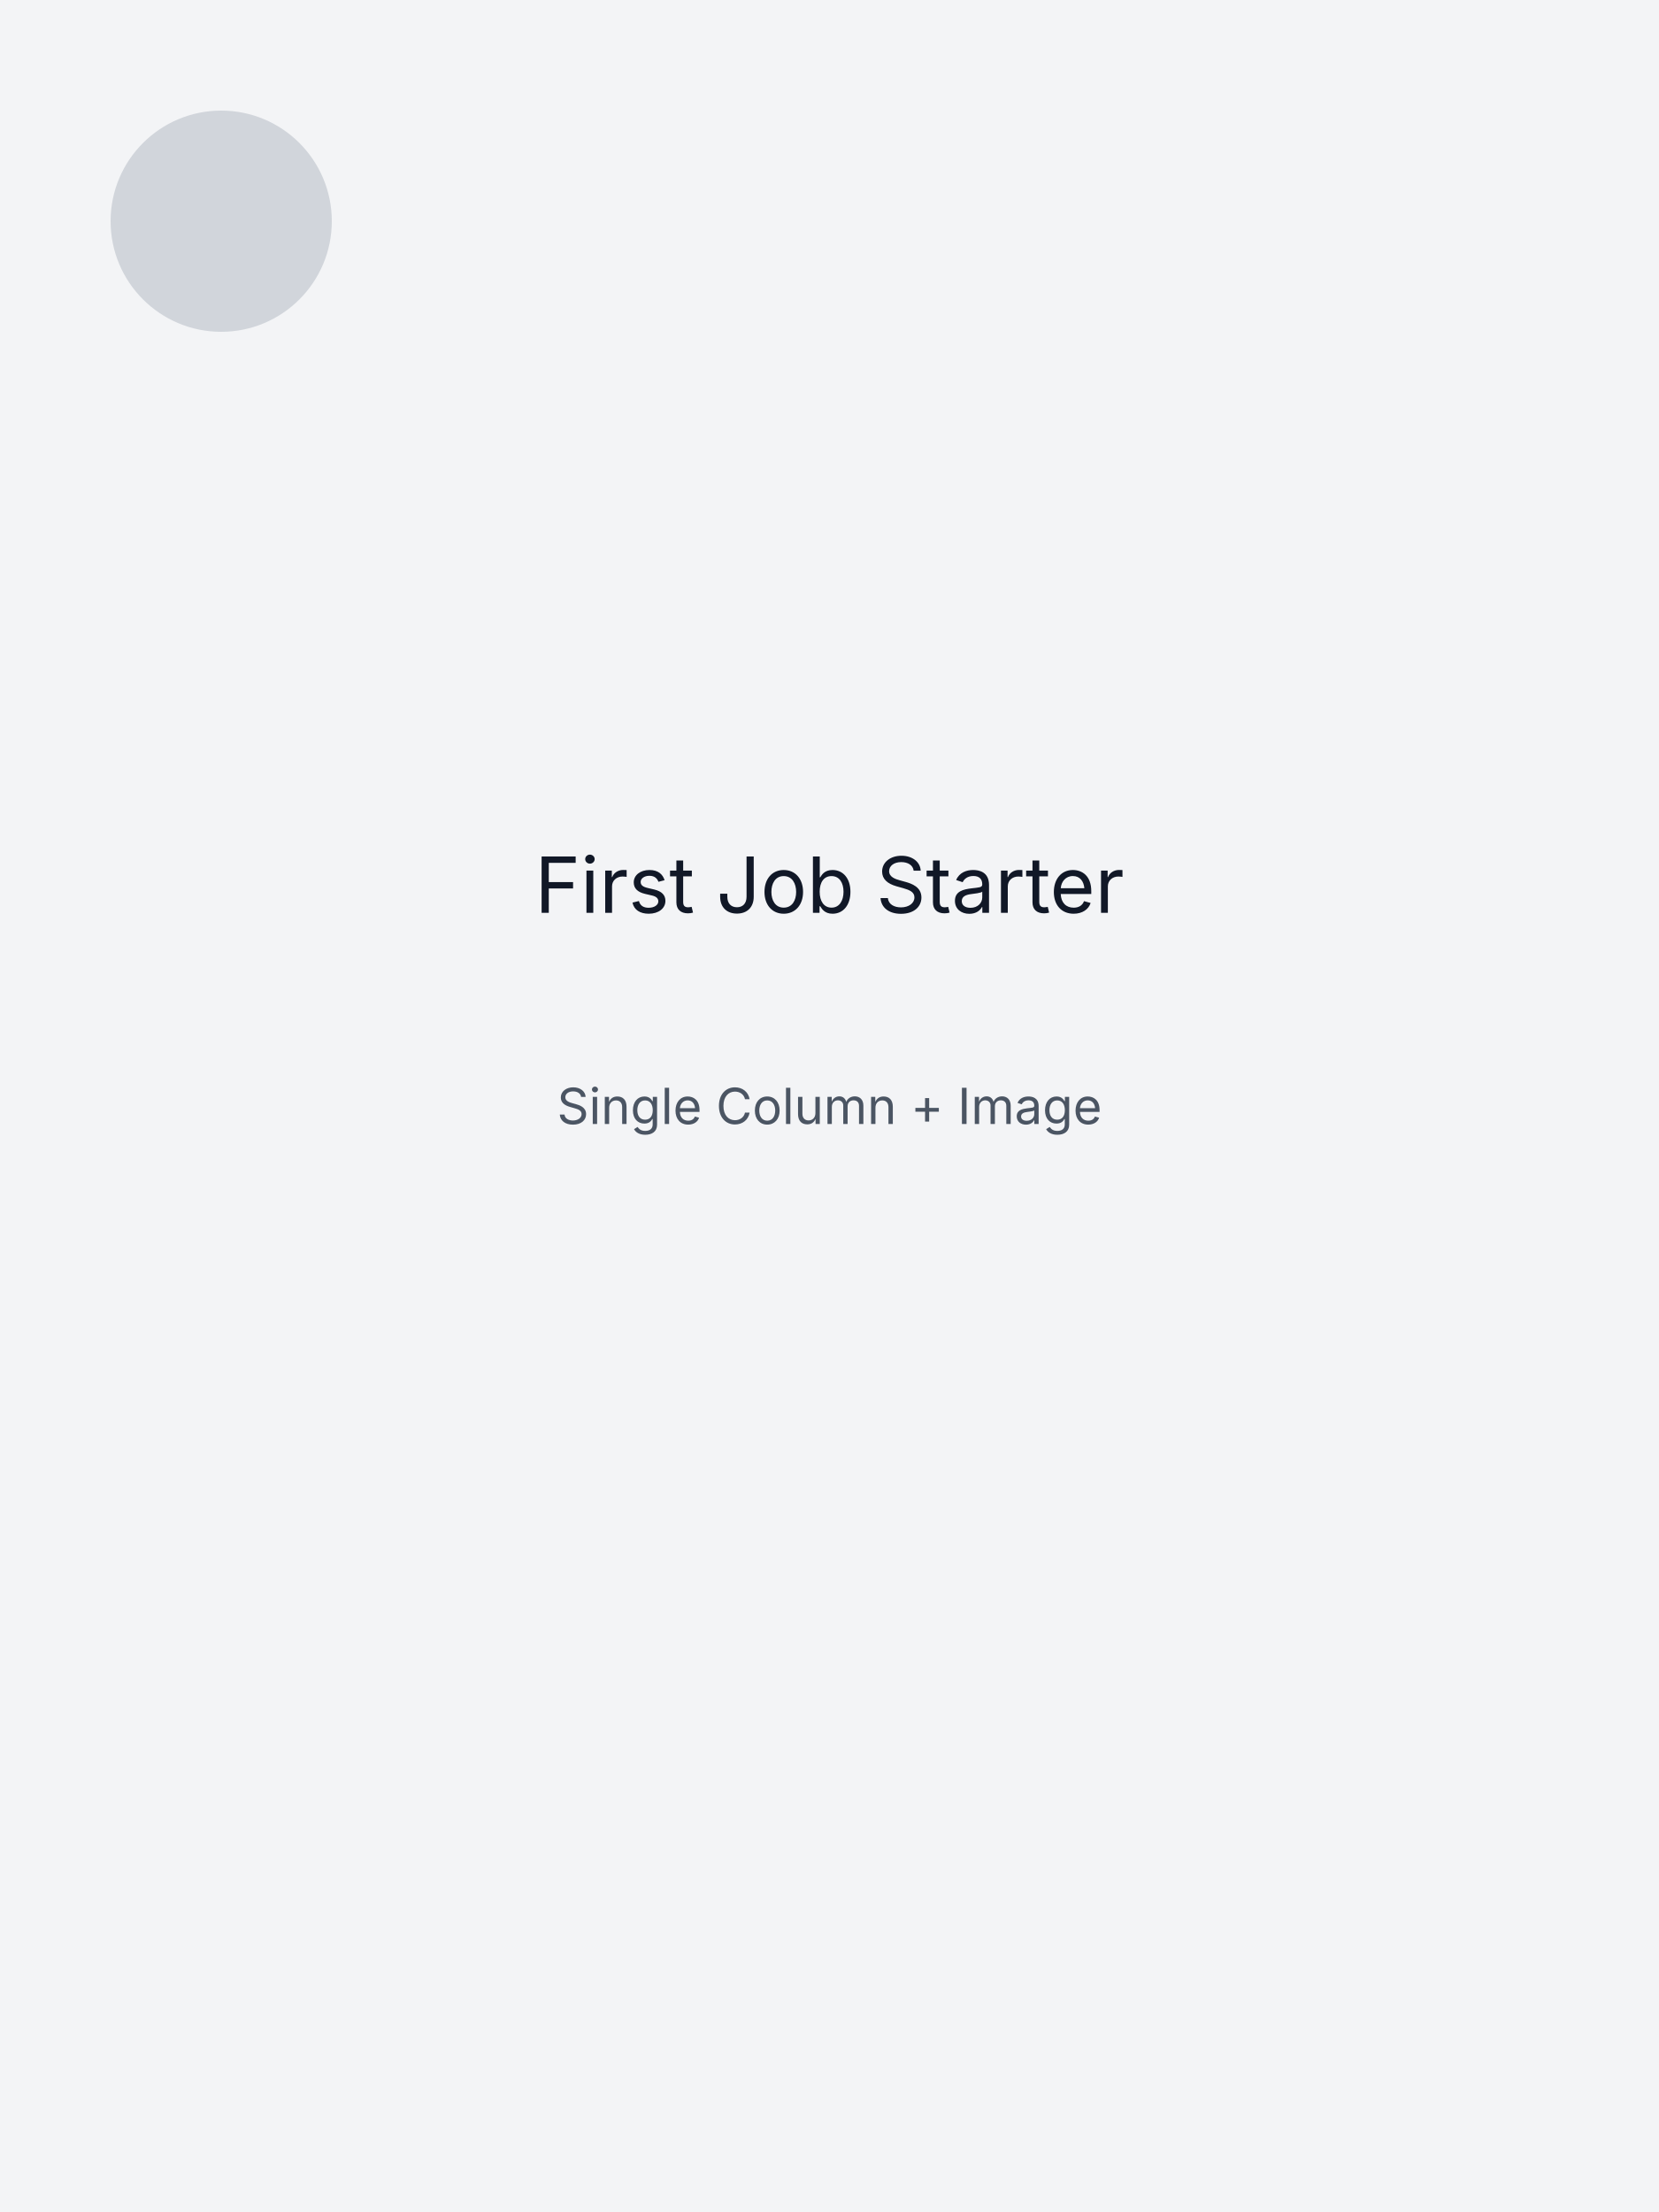
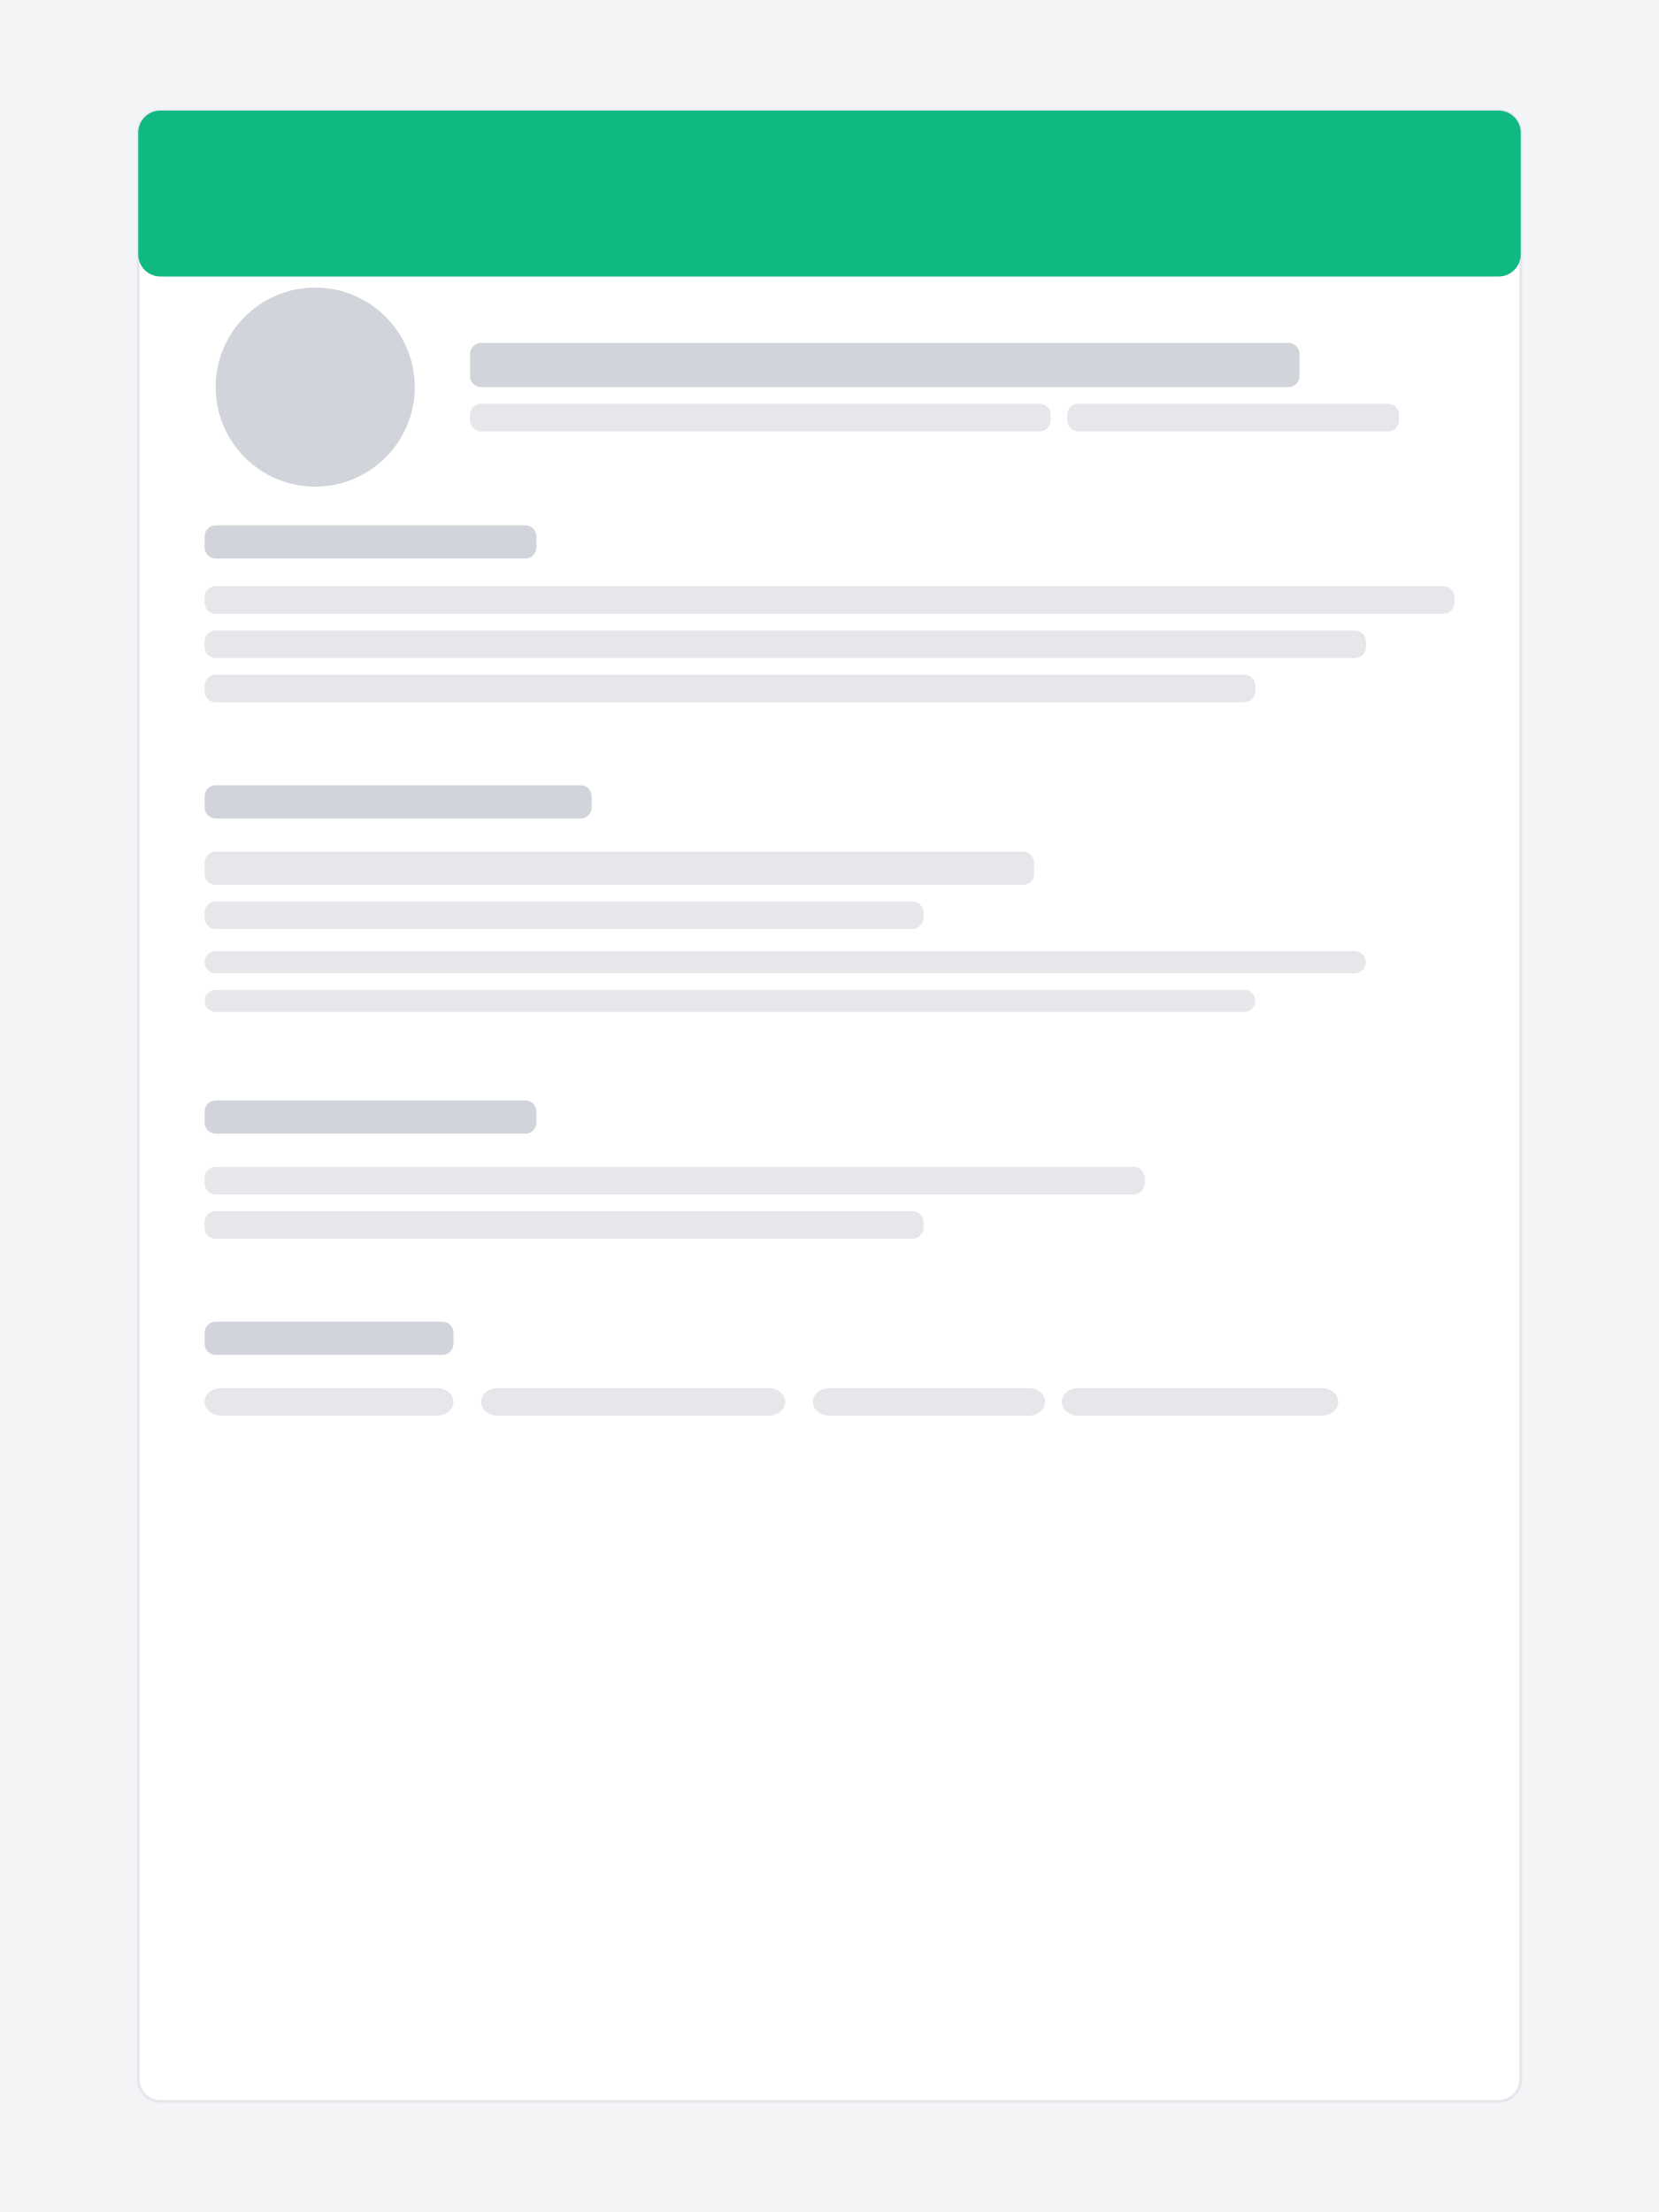
<svg xmlns="http://www.w3.org/2000/svg" width="600" height="800">
-   <rect width="100%" height="100%" fill="#F3F4F6" />
-   <circle cx="80" cy="80" r="40" fill="#D1D5DB" />
-   <text x="50%" y="40%" dominant-baseline="middle" text-anchor="middle" font-family="Inter, Arial" font-size="28" fill="#111827">First Job Starter</text>
-   <text x="50%" y="50%" dominant-baseline="middle" text-anchor="middle" font-family="Inter, Arial" font-size="18" fill="#4B5563">Single Column + Image</text>
+   <rect width="600" height="800" fill="#F3F4F6" />
+   <g transform="translate(50,40)">
+     <rect x="0" y="0" width="500" height="720" rx="8" fill="#FFFFFF" stroke="#E5E7EB" />
+     <rect x="0" y="0" width="500" height="60" rx="8" fill="#10B981" />
+     <circle cx="64" cy="100" r="36" fill="#D1D5DB" />
+     <rect x="120" y="84" width="300" height="16" rx="4" fill="#D1D5DB" />
+     <rect x="120" y="106" width="210" height="10" rx="4" fill="#E5E7EB" />
+     <rect x="336" y="106" width="120" height="10" rx="4" fill="#E5E7EB" />
+     <rect x="24" y="150" width="120" height="12" rx="4" fill="#D1D5DB" />
+     <rect x="24" y="172" width="452" height="10" rx="4" fill="#E5E7EB" />
+     <rect x="24" y="188" width="420" height="10" rx="4" fill="#E5E7EB" />
+     <rect x="24" y="204" width="380" height="10" rx="4" fill="#E5E7EB" />
+     <rect x="24" y="244" width="140" height="12" rx="4" fill="#D1D5DB" />
+     <rect x="24" y="268" width="300" height="12" rx="4" fill="#E5E7EB" />
+     <rect x="24" y="286" width="260" height="10" rx="4" fill="#E5E7EB" />
+     <rect x="24" y="304" width="420" height="8" rx="4" fill="#E5E7EB" />
+     <rect x="24" y="318" width="380" height="8" rx="4" fill="#E5E7EB" />
+     <rect x="24" y="358" width="120" height="12" rx="4" fill="#D1D5DB" />
+     <rect x="24" y="382" width="340" height="10" rx="4" fill="#E5E7EB" />
+     <rect x="24" y="398" width="260" height="10" rx="4" fill="#E5E7EB" />
+     <rect x="24" y="438" width="90" height="12" rx="4" fill="#D1D5DB" />
+     <rect x="24" y="462" width="90" height="10" rx="6" fill="#E5E7EB" />
+     <rect x="124" y="462" width="110" height="10" rx="6" fill="#E5E7EB" />
+     <rect x="244" y="462" width="84" height="10" rx="6" fill="#E5E7EB" />
+     <rect x="334" y="462" width="100" height="10" rx="6" fill="#E5E7EB" />
+   </g>
</svg>
